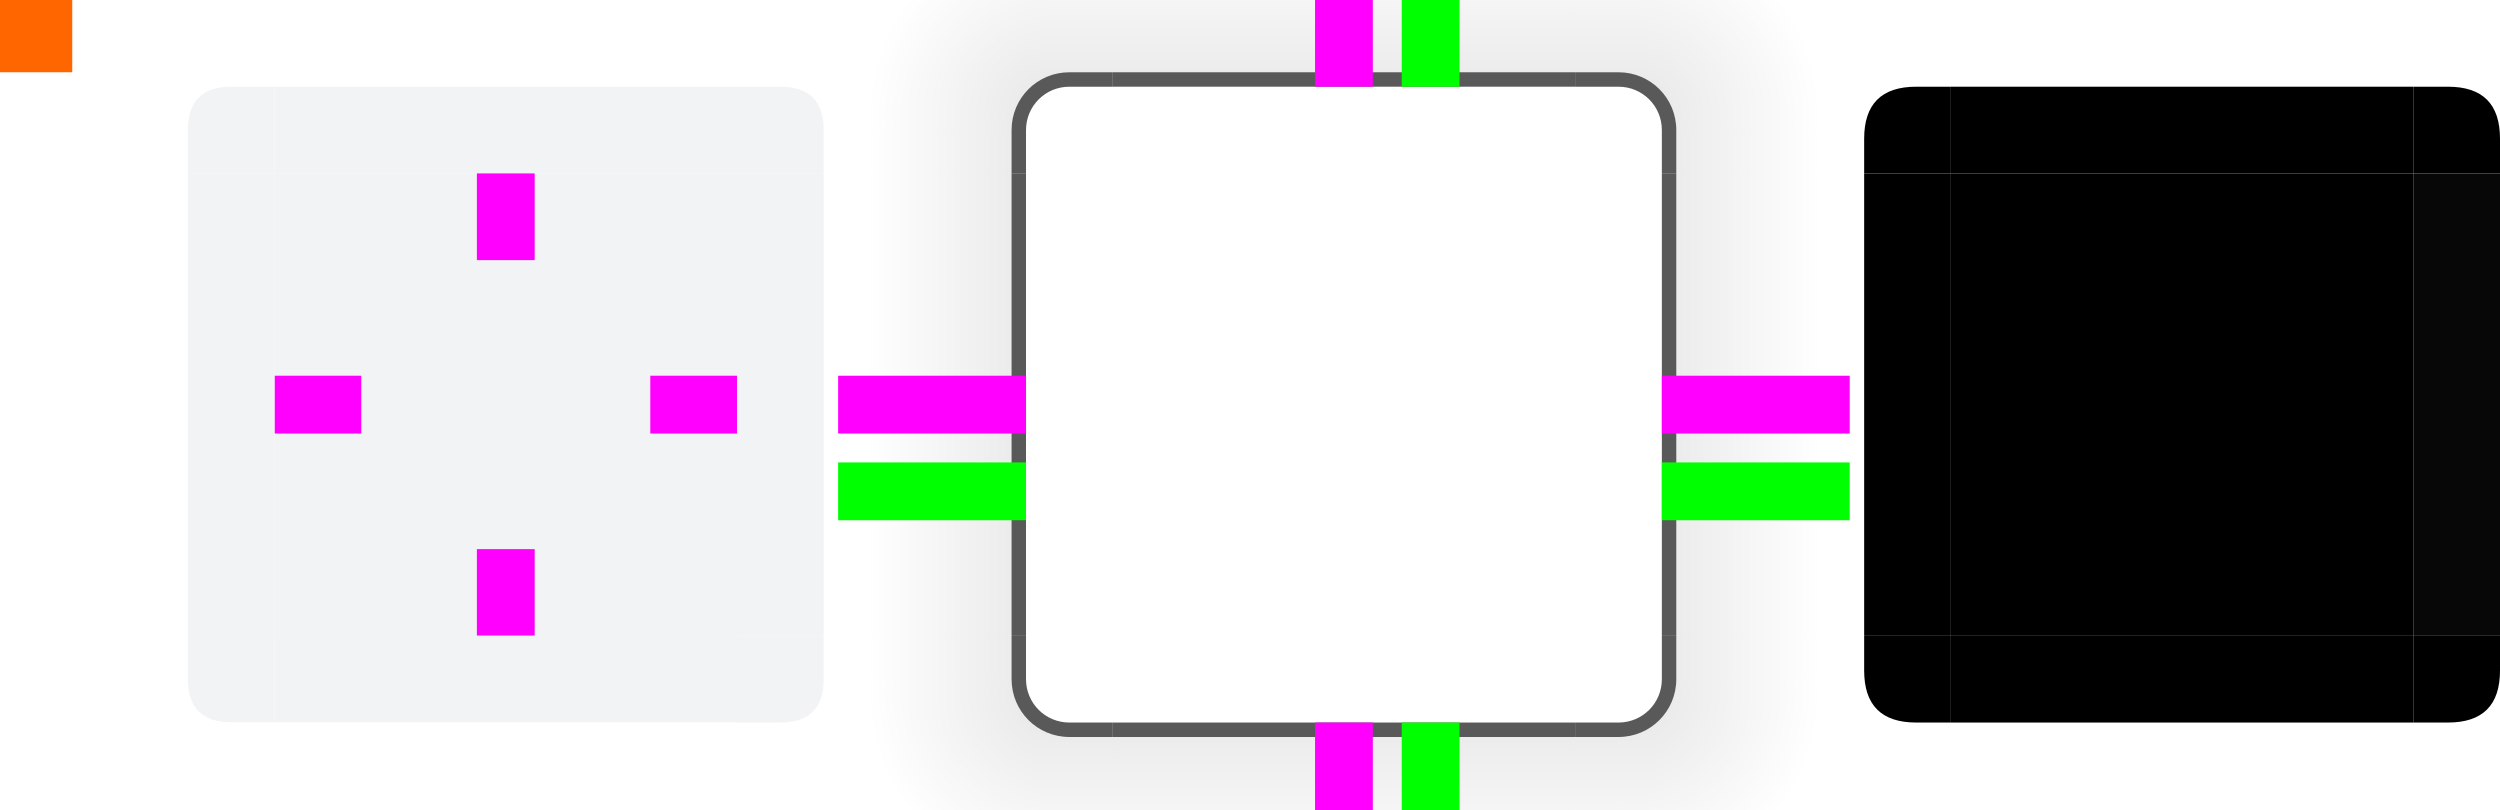
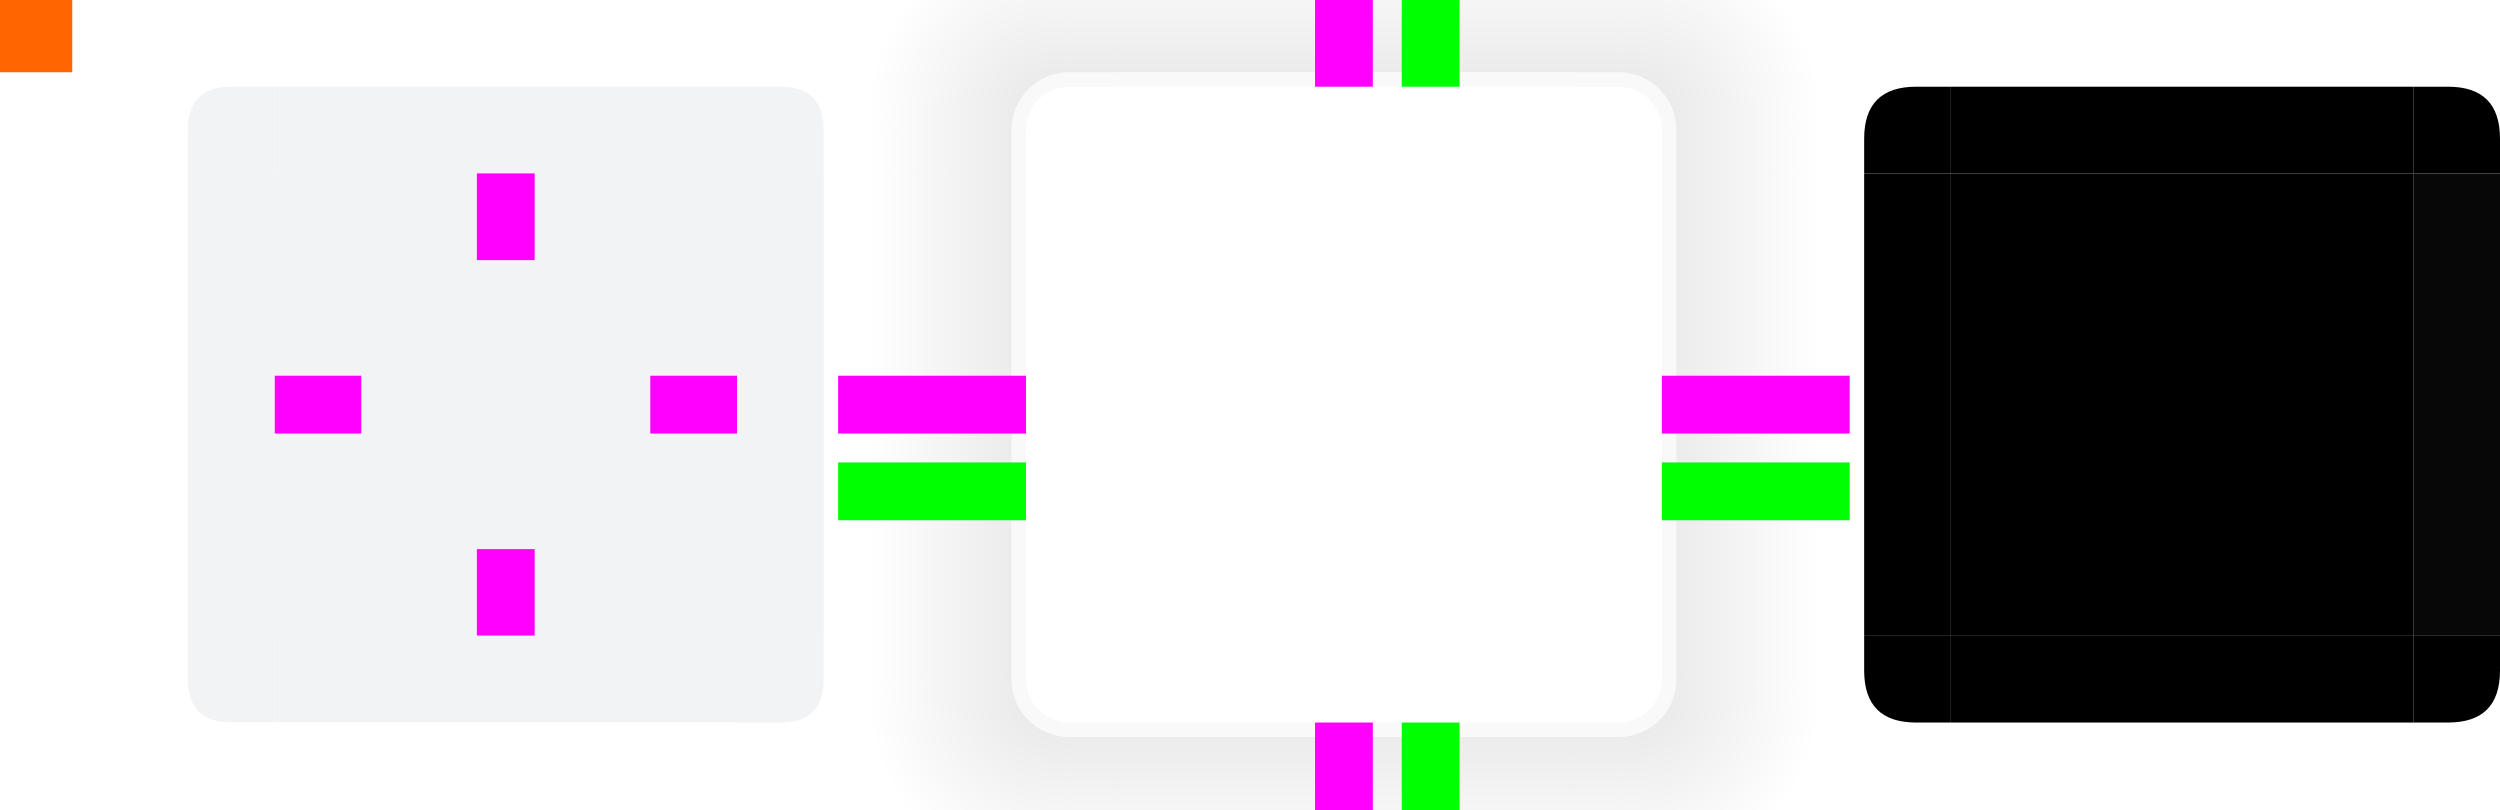
<svg xmlns="http://www.w3.org/2000/svg" xmlns:xlink="http://www.w3.org/1999/xlink" width="173" height="56" viewBox="0 0 173 56" id="svg2" version="1.1">
  <style type="text/css" id="current-color-scheme">
      .ColorScheme-Text {
        color:#31363b;
        stop-color:#31363b;
      }
      .ColorScheme-Background {
        color:#eff0f1;
        stop-color:#eff0f1;
      }
      .ColorScheme-Highlight {
        color:#3daee9;
        stop-color:#3daee9;
      }
      .ColorScheme-ViewText {
        color:#31363b;
        stop-color:#31363b;
      }
      .ColorScheme-ViewBackground {
        color:#fcfcfc;
        stop-color:#fcfcfc;
      }
      .ColorScheme-ViewHover {
        color:#93cee9;
        stop-color:#93cee9;
      }
      .ColorScheme-ViewFocus{
        color:#3daee9;
        stop-color:#3daee9;
      }
      .ColorScheme-ButtonText {
        color:#31363b;
        stop-color:#31363b;
      }
      .ColorScheme-ButtonBackground {
        color:#eff0f1;
        stop-color:#eff0f1;
      }
      .ColorScheme-ButtonHover {
        color:#93cee9;
        stop-color:#93cee9;
      }
      .ColorScheme-ButtonFocus{
        color:#3daee9;
        stop-color:#3daee9;
      }
      </style>
  <defs id="defs4">
    <style type="text/css" id="style22">
      .ColorScheme-Text {
        color:#31363b;
      }
      .ColorScheme-Background {
        color:#eff0f1;
      }
      .ColorScheme-Highlight {
        color:#3daee9;
      }
      .ColorScheme-ViewText {
        color:#31363b;
      }
      .ColorScheme-ViewBackground {
        color:#fcfcfc;
      }
      .ColorScheme-ViewHover {
        color:#93cee9;
      }
      .ColorScheme-ViewFocus{
        color:#3daee9;
      }
      .ColorScheme-ButtonText {
        color:#31363b;
      }
      .ColorScheme-ButtonBackground {
        color:#eff0f1;
      }
      .ColorScheme-ButtonHover {
        color:#93cee9;
      }
      .ColorScheme-ButtonFocus{
        color:#3daee9;
      }
      </style>
    <linearGradient id="linearGradient1637" x1="15" x2="2" y1="12" y2="12" gradientUnits="userSpaceOnUse" xlink:href="#linearGradient4270" />
    <linearGradient id="linearGradient4270">
      <stop stop-color="#000000" stop-opacity=".66" offset="0" id="stop3" />
      <stop stop-color="#000000" stop-opacity="0" offset="1" id="stop5" />
    </linearGradient>
    <radialGradient id="radialGradient1433" cx="22.2" cy="913.97" r="6" gradientTransform="matrix(2.5385e-6,-2.1667,2.1667,2.5385e-6,-1907.3,56.098)" gradientUnits="userSpaceOnUse" xlink:href="#linearGradient4270" />
    <linearGradient id="linearGradient1537" x1="19" x2="19" y1="8" y2="-5" gradientTransform="translate(58)" gradientUnits="userSpaceOnUse" xlink:href="#linearGradient4270" />
    <radialGradient id="radialGradient952" cx="22.2" cy="913.97" r="6" gradientTransform="matrix(2.5385e-6,-2.1667,2.1667,2.5385e-6,-1907.3,56.098)" gradientUnits="userSpaceOnUse" xlink:href="#linearGradient4270" />
    <radialGradient id="radialGradient976" cx="22.2" cy="913.97" r="6" gradientTransform="matrix(2.5385e-6,-2.1667,2.1667,2.5385e-6,-1907.3,56.098)" gradientUnits="userSpaceOnUse" xlink:href="#linearGradient4270" />
    <radialGradient id="radialGradient1000" cx="22.2" cy="913.97" r="6" gradientTransform="matrix(2.5385e-6,-2.1667,2.1667,2.5385e-6,-1907.3,56.098)" gradientUnits="userSpaceOnUse" xlink:href="#linearGradient4270" />
    <radialGradient id="radialGradient1024" cx="22.2" cy="913.97" r="6" gradientTransform="matrix(2.5385e-6,-2.1667,2.1667,2.5385e-6,-1907.3,56.098)" gradientUnits="userSpaceOnUse" xlink:href="#linearGradient4270" />
    <linearGradient id="linearGradient1729" x1="-912.36" x2="-899.36" y1="-35" y2="-35" gradientUnits="userSpaceOnUse" xlink:href="#linearGradient4270" />
    <linearGradient id="linearGradient1637-3" x1="15" x2="2" y1="12" y2="12" gradientUnits="userSpaceOnUse" xlink:href="#linearGradient4270" gradientTransform="translate(58)" />
    <radialGradient id="radialGradient1433-5" cx="22.2" cy="913.97" r="6" gradientTransform="matrix(2.5385e-6,-2.1667,2.1667,2.5385e-6,-1907.3,56.098)" gradientUnits="userSpaceOnUse" xlink:href="#linearGradient4270" />
    <radialGradient id="radialGradient1005" cx="22.2" cy="913.97" r="6" gradientTransform="matrix(2.5385e-6,-2.1667,2.1667,2.5385e-6,-1907.3,56.098)" gradientUnits="userSpaceOnUse" xlink:href="#linearGradient4270" />
    <radialGradient id="radialGradient1029" cx="22.2" cy="913.97" r="6" gradientTransform="matrix(2.5385e-6,-2.1667,2.1667,2.5385e-6,-1907.3,56.098)" gradientUnits="userSpaceOnUse" xlink:href="#linearGradient4270" />
    <radialGradient id="radialGradient1053" cx="22.2" cy="913.97" r="6" gradientTransform="matrix(2.5385e-6,-2.1667,2.1667,2.5385e-6,-1907.3,56.098)" gradientUnits="userSpaceOnUse" xlink:href="#linearGradient4270" />
    <radialGradient id="radialGradient1077" cx="22.2" cy="913.97" r="6" gradientTransform="matrix(2.5385e-6,-2.1667,2.1667,2.5385e-6,-1907.3,56.098)" gradientUnits="userSpaceOnUse" xlink:href="#linearGradient4270" />
  </defs>
  <g id="layer1" transform="translate(0,-904.3622)">
    <use id="shadow-bottom" transform="rotate(180,93,932.3622)" width="100%" height="100%" xlink:href="#shadow-top" x="0" y="0" />
    <use id="shadow-left" transform="rotate(-90,93,932.3622)" width="100%" height="100%" xlink:href="#shadow-top" x="0" y="0" />
    <use id="shadow-right" transform="rotate(90,93,932.3622)" width="100%" height="100%" xlink:href="#shadow-top" x="0" y="0" />
    <rect id="hint-tile-center" y="904.362" width="5" height="5" fill="#ff6600" x="0" />
    <g id="top" transform="translate(0,0.00218)">
      <rect class="ColorScheme-Background" transform="matrix(0,-1,-1,0,0,0)" x="-916.36" y="-51" width="6" height="32" fill="currentColor" id="rect28" style="opacity:0.8" />
    </g>
    <g id="topleft" transform="translate(0,0.00218)">
      <path class="ColorScheme-Background" d="m 16,910.36 c -2,0 -3,1 -3,3 v 3 h 6 v -6 z" fill="currentColor" id="path31" style="opacity:0.8" />
    </g>
    <g id="center" transform="translate(0,0.00218)">
      <rect x="19" y="916.36" width="32" height="32" fill="none" id="rect34" />
      <rect class="ColorScheme-Background" x="19" y="916.36" width="32" height="32" fill="currentColor" id="rect36" style="opacity:0.8" />
    </g>
    <rect id="hint-top-margin" x="33" y="916.362" width="4" height="6" fill="#ff00ff" />
    <rect id="hint-bottom-margin" x="33" y="942.362" width="4" height="6" fill="#ff00ff" />
    <rect id="hint-right-margin" transform="rotate(90)" x="930.362" y="-51" width="4" height="6" fill="#ff00ff" />
    <rect id="hint-left-margin" transform="rotate(90)" x="930.362" y="-25" width="4" height="6" fill="#ff00ff" />
    <g id="shadow-top" transform="translate(58,0.00218)">
      <rect transform="matrix(0,-1,-1,0,0,0)" x="-916.36" y="-51" width="6" height="32" fill="none" id="rect43" />
      <rect transform="matrix(0,-1,-1,0,0,0)" x="-909.36" y="-51" width="12" height="32" fill="url(#linearGradient1729)" id="rect45" style="opacity:0.15;fill:url(#linearGradient1729)" />
      <rect transform="matrix(0,-1,-1,0,0,0)" x="-911.36" y="-51" width="1" height="32" fill="none" id="rect47" />
-       <path transform="translate(-58,904.36)" d="m 77,6 h 32 V 5 H 77 Z" id="path49" style="fill:#000000;opacity:0.65" />
+       <path transform="translate(-58,904.36)" d="m 77,6 h 32 V 5 H 77 Z" id="path49" class="ColorScheme-Background" fill="currentColor" style="opacity:0.4" />
    </g>
    <g id="shadow-topleft" transform="translate(58,0.00218)">
      <path id="path52" style="opacity:0.15;fill:url(#linearGradient1637-3)" d="m 58,9 v 3 H 70 V 9 Z" transform="translate(-58,904.36)" />
      <path id="path54" style="opacity:0.15;fill:url(#radialGradient1433-5)" d="M 58,-7 V 9 H 70 C 70,6.784 71.784,5 74,5 V -7 Z" transform="translate(-58,904.36)" />
      <path id="path56" style="opacity:0.15;fill:url(#linearGradient1537)" d="M 74,-7 V 5 h 3 V -7 Z" transform="translate(-58,904.36)" />
      <rect transform="scale(-1,1)" x="-19" y="910.36" width="6" height="6" ry="1" fill="none" id="rect58" />
      <rect transform="scale(-1,1)" x="-19" y="910.36" width="2" height="6" ry="0" fill="none" id="rect60" />
      <rect transform="scale(-1,1)" x="-18" y="914.36" width="5" height="2" fill="none" id="rect62" />
-       <path id="path64" d="M 16 909.36 C 13.784 909.36 12 911.144 12 913.36 L 12 916.36 L 13 916.36 L 13 913.36 C 13 911.698 14.338 910.36 16 910.36 L 19 910.36 L 19 909.36 L 16 909.36 z " style="fill:#000000;opacity:0.65" />
+       <path id="path64" d="M 16 909.36 C 13.784 909.36 12 911.144 12 913.36 L 12 916.36 L 13 916.36 L 13 913.36 C 13 911.698 14.338 910.36 16 910.36 L 19 910.36 L 19 909.36 L 16 909.36 z " class="ColorScheme-Background" fill="currentColor" style="opacity:0.4" />
    </g>
    <g id="shadow-center" transform="translate(58,0.00218)" fill="none">
      <rect x="19" y="916.36" width="32" height="32" id="rect71" />
      <rect x="19" y="916.36" width="32" height="32" id="rect73" />
    </g>
    <rect id="shadow-hint-top-margin" x="91" y="897.362" width="4" height="13" fill="#ff00ff" />
    <rect id="shadow-hint-bottom-margin" x="91" y="954.362" width="4" height="13" fill="#ff00ff" />
    <rect id="shadow-hint-right-margin" transform="rotate(90)" x="930.362" y="-128" width="4" height="13" fill="#ff00ff" />
    <rect id="shadow-hint-left-margin" transform="rotate(90)" x="930.362" y="-71" width="4" height="13" fill="#ff00ff" />
    <g id="mask-top" transform="matrix(1,0,0,1.2,116,-182.0698)">
      <rect transform="matrix(0,-1,-1,0,0,0)" x="-915.36" y="-51" width="5" height="32" id="rect80" />
    </g>
    <g id="mask-topleft" transform="matrix(1.2,0,0,1.2,113.4,-182.0698)">
      <path transform="translate(-116,904.36)" d="m 132,6 c -2,0 -3,1 -3,3 v 2 h 5 V 6 h -1 z" id="path83" />
    </g>
    <g id="mask-topright" transform="translate(116,0.00218)">
      <path d="m 51,910.36 v 6 h 6 v -2.4 c 0,-2.4 -1.2,-3.6 -3.6,-3.6 h -1.2 z" id="path86" />
    </g>
    <g id="mask-bottom" transform="matrix(1,0,0,1.2,116,-190.8698)">
      <rect transform="rotate(90)" x="949.36" y="-51" width="5" height="32" id="rect89" />
    </g>
    <g id="mask-bottomleft" transform="translate(116,0.00218)">
      <path d="m 13,948.36 v 2.4 c 0,2.4 1.2,3.6 3.6,3.6 H 19 v -6 z" id="path92" />
    </g>
    <g id="mask-bottomright" transform="translate(116,0.00218)">
      <path d="m 51,948.36 v 6 h 2.4 c 2.4,0 3.6,-1.2 3.6,-3.6 v -2.4 z" id="path95" />
    </g>
    <g id="mask-left" transform="matrix(1.2,0,0,1,113.4,0.00218)">
      <rect transform="scale(-1,1)" x="-18" y="916.36" width="5" height="32" id="rect98" />
    </g>
    <g id="mask-right" transform="translate(116,0.00218)">
      <rect x="51" y="916.36" width="6" height="32" fill="#000000" opacity="0.97" id="rect101" style="stroke-width:1.095" />
    </g>
    <g id="mask-center" transform="translate(116,0.00218)">
      <rect x="19" y="916.36" width="32" height="32" fill="none" id="rect104" />
      <rect x="19" y="916.36" width="32" height="32" id="rect106" />
    </g>
    <use id="topright" transform="matrix(-1,0,0,1,70,-2e-5)" width="100%" height="100%" xlink:href="#topleft" x="0" y="0" />
    <use id="left" transform="rotate(-90,35,932.3622)" width="100%" height="100%" xlink:href="#top" x="0" y="0" />
    <use id="right" transform="matrix(0,-1,-1,0,967.3622,967.3622)" width="100%" height="100%" xlink:href="#top" x="0" y="0" />
    <use id="bottom" transform="matrix(1,0,0,-1,1.5259e-5,1864.704)" width="100%" height="100%" xlink:href="#top" x="0" y="0" />
    <use id="bottomleft" transform="matrix(1,0,0,-1,0,1864.704)" width="100%" height="100%" xlink:href="#topleft" x="0" y="0" />
    <use id="bottomright" transform="rotate(180,35,932.3622)" width="100%" height="100%" xlink:href="#topleft" x="0" y="0" />
    <use id="shadow-topright" transform="rotate(90,93,932.3622)" width="100%" height="100%" xlink:href="#shadow-topleft" x="0" y="0" />
    <use id="shadow-bottomright" transform="rotate(180,93,932.3622)" width="100%" height="100%" xlink:href="#shadow-topleft" x="0" y="0" />
    <use id="shadow-bottomleft" transform="rotate(-90,93,932.3622)" width="100%" height="100%" xlink:href="#shadow-topleft" x="0" y="0" />
    <rect y="897.362" x="97" height="13" width="4" id="shadow-hint-top-inset" style="fill:#00ff00;fill-opacity:1;stroke:none;stroke-width:1.472" />
    <rect style="fill:#00ff00;fill-opacity:1;stroke:none;stroke-width:1.472" id="shadow-hint-bottom-inset" width="4" height="13" x="97" y="954.362" />
    <rect transform="rotate(90)" style="fill:#00ff00;fill-opacity:1;stroke:none;stroke-width:1.472" id="shadow-hint-right-inset" width="4" height="13" x="936.362" y="-128" />
    <rect transform="rotate(90)" y="-71" x="936.362" height="13" width="4" id="shadow-hint-left-inset" style="fill:#00ff00;fill-opacity:1;stroke:none;stroke-width:1.472" />
    <rect style="fill:#00ff00;fill-opacity:1;stroke:none" id="hint-top-inset" width="4" height="1e-06" x="28" y="909.362" />
    <rect y="959.362" x="28" height="1e-06" width="4" id="hint-bottom-inset" style="fill:#00ff00;fill-opacity:1;stroke:none" />
    <rect y="-58" x="935.362" height="1e-06" width="4" id="hint-right-inset" style="fill:#00ff00;fill-opacity:1;stroke:none" transform="rotate(90)" />
    <rect style="fill:#00ff00;fill-opacity:1;stroke:none" id="hint-left-inset" width="4" height="1e-06" x="935.362" y="-8" transform="rotate(90)" />
  </g>
</svg>
